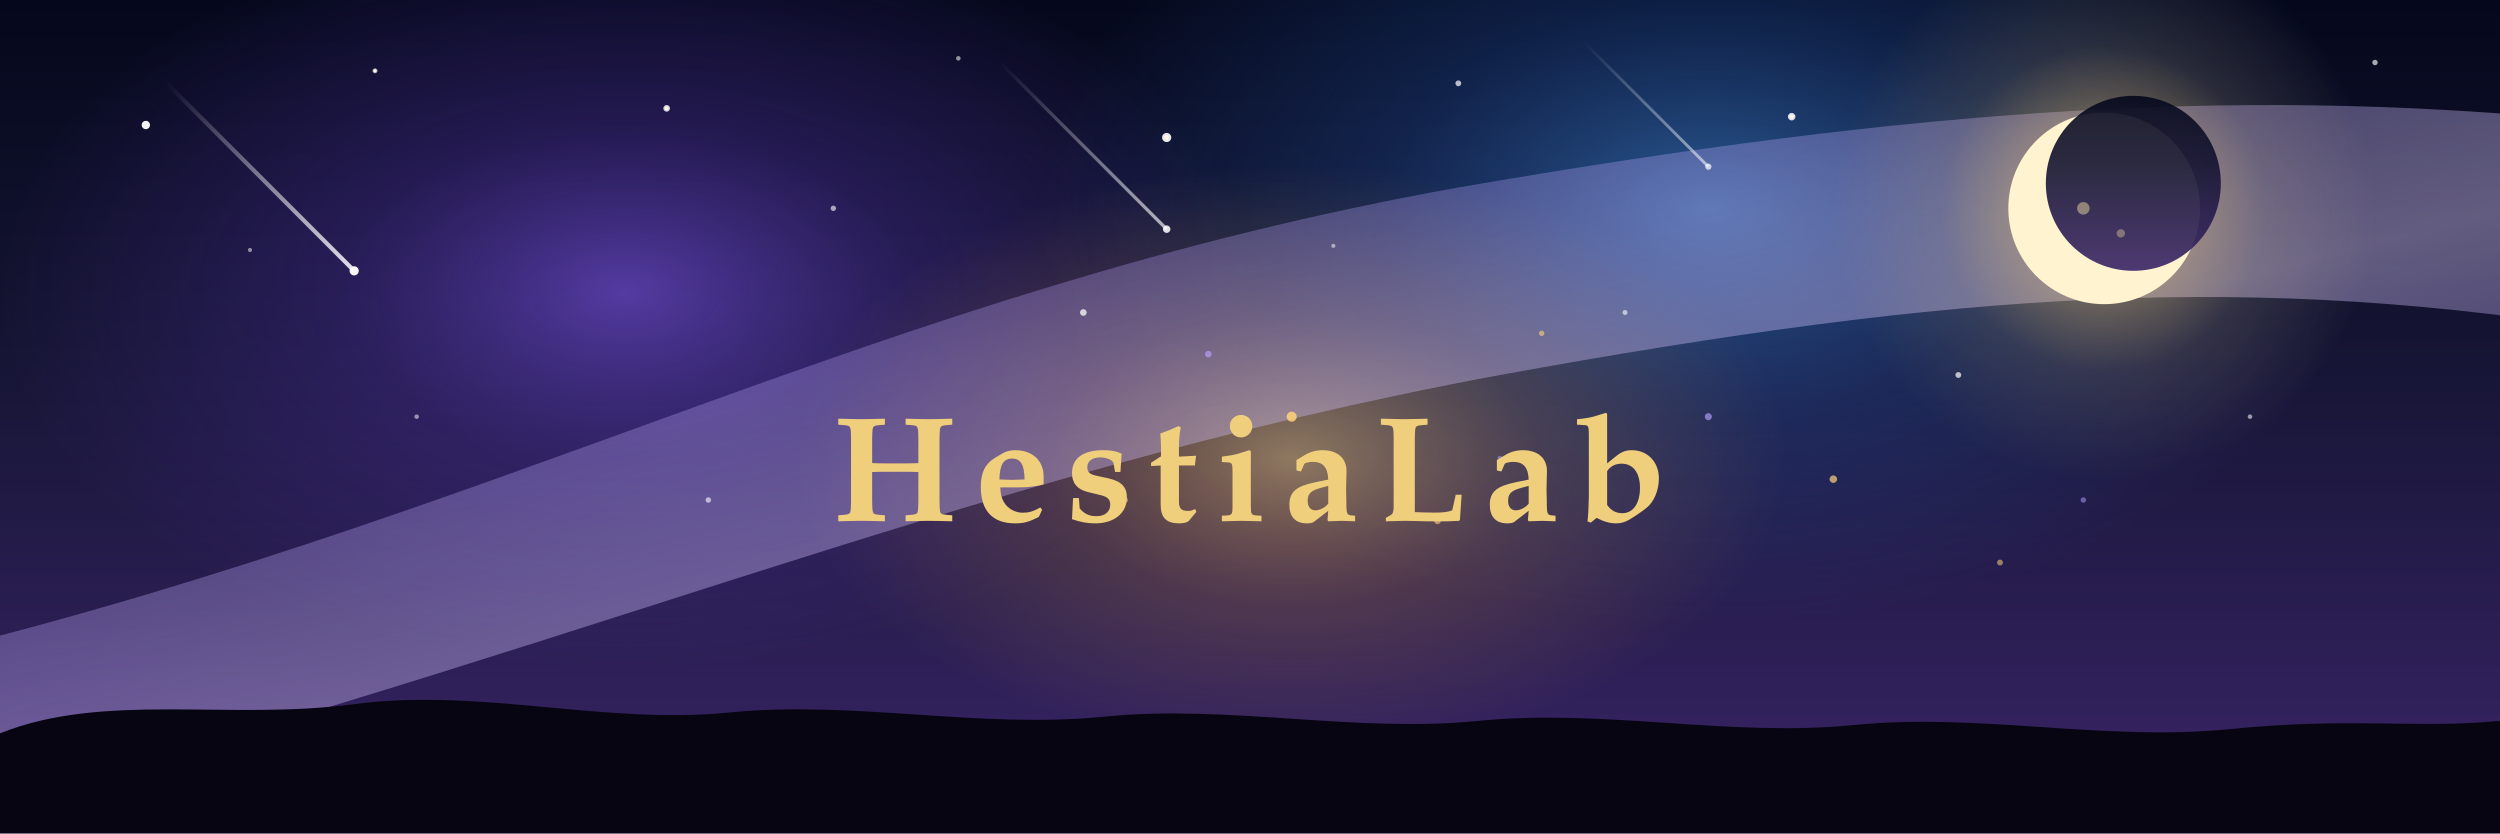
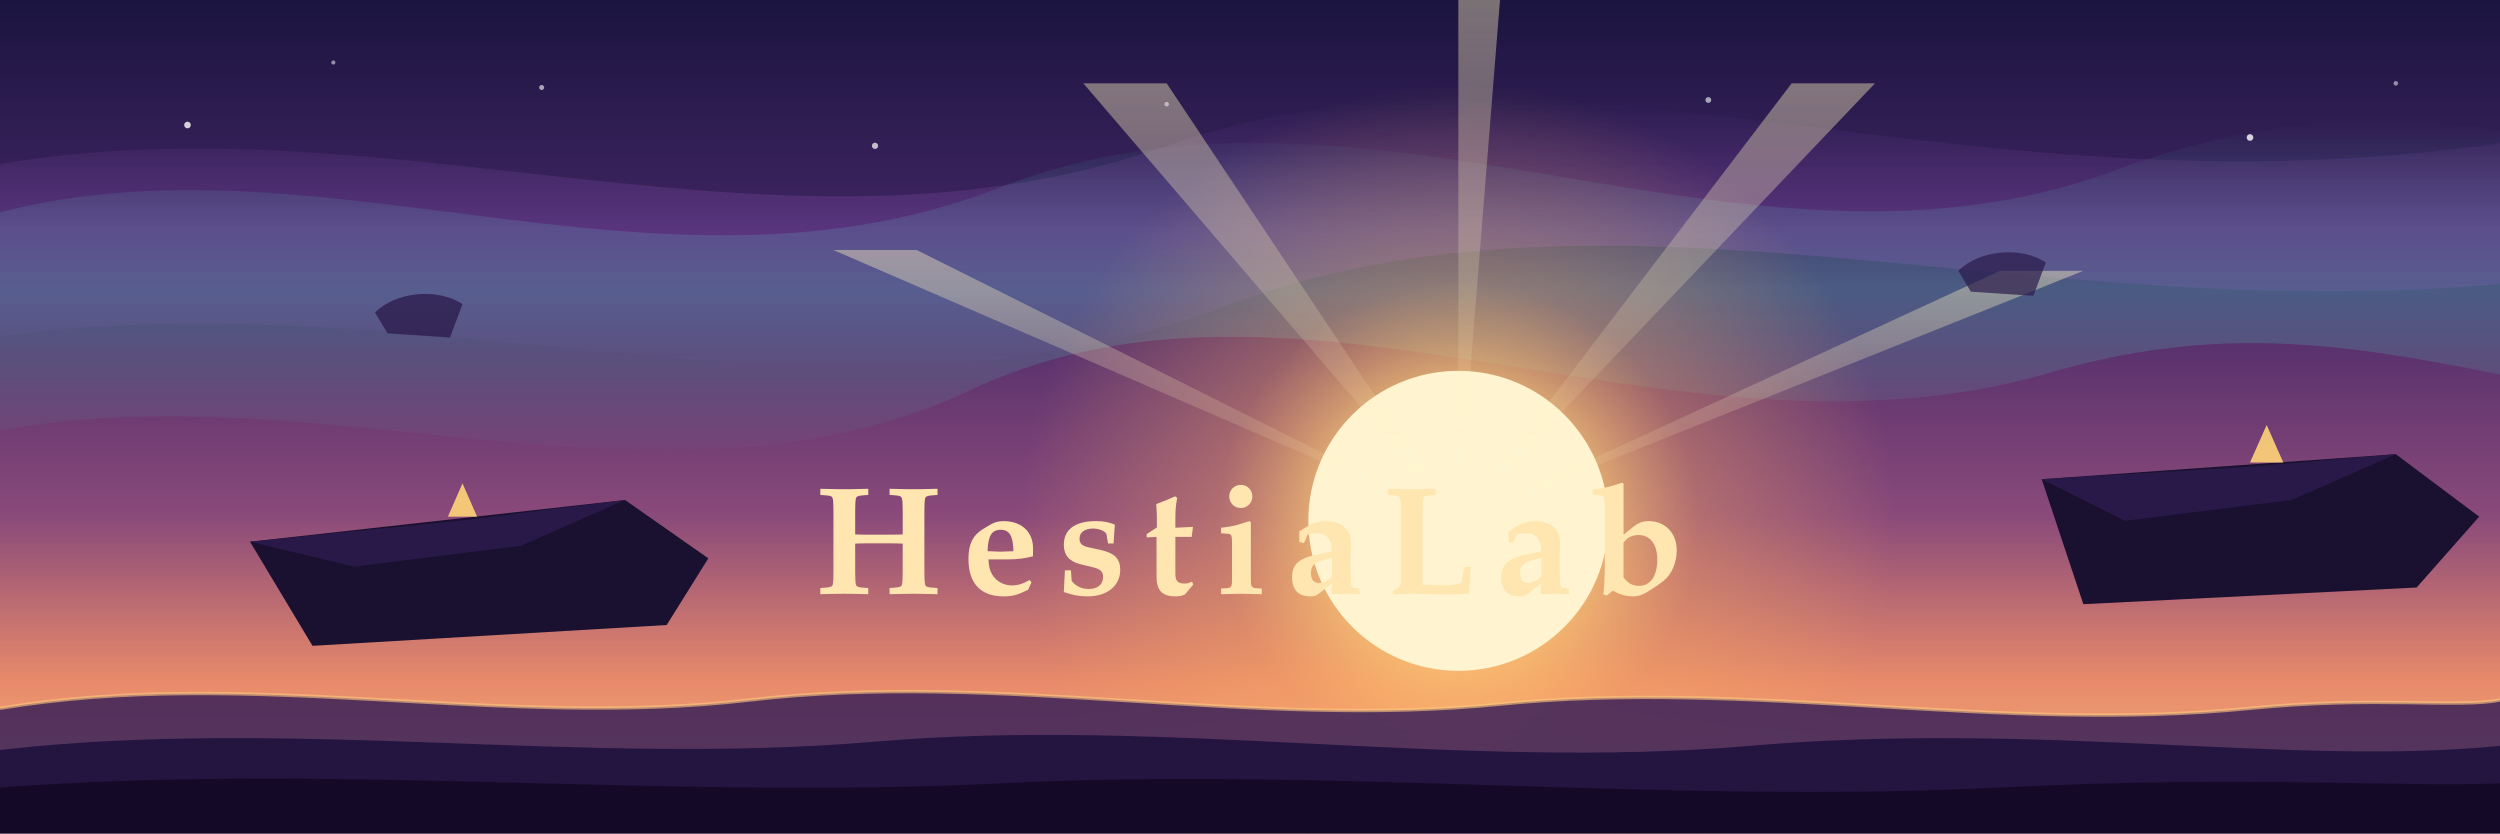
<svg xmlns="http://www.w3.org/2000/svg" width="1200" height="400" viewBox="0 0 1200 400" role="img" aria-label="HestiaLab">
  <defs>
    <linearGradient id="sky" x1="0" y1="0" x2="0" y2="1">
-       <stop offset="0%" stop-color="#05081c" />
-       <stop offset="40%" stop-color="#141432" />
-       <stop offset="75%" stop-color="#2a1e52" />
-       <stop offset="100%" stop-color="#3b2568" />
+       <stop offset="0%" stop-color="#1b1440" />
+       <stop offset="35%" stop-color="#4a2a6a" />
+       <stop offset="62%" stop-color="#8a4a7a" />
+       <stop offset="82%" stop-color="#e88a6a" />
+       <stop offset="100%" stop-color="#f5c080" />
    </linearGradient>
-     <radialGradient id="nebulaPurple" cx="0.5" cy="0.5" r="0.5">
-       <stop offset="0%" stop-color="#8a5cff" stop-opacity="0.55" />
-       <stop offset="45%" stop-color="#6a3fd0" stop-opacity="0.25" />
-       <stop offset="100%" stop-color="#6a3fd0" stop-opacity="0" />
+     <linearGradient id="auroraGreen" x1="0" y1="0" x2="0" y2="1">
+       <stop offset="0%" stop-color="#4fe0c8" stop-opacity="0" />
+       <stop offset="50%" stop-color="#4fe0c8" stop-opacity="0.5" />
+       <stop offset="100%" stop-color="#4fe0c8" stop-opacity="0" />
+     </linearGradient>
+     <linearGradient id="auroraPurple" x1="0" y1="0" x2="0" y2="1">
+       <stop offset="0%" stop-color="#b06ae0" stop-opacity="0" />
+       <stop offset="50%" stop-color="#b06ae0" stop-opacity="0.45" />
+       <stop offset="100%" stop-color="#b06ae0" stop-opacity="0" />
+     </linearGradient>
+     <radialGradient id="sun" cx="0.5" cy="0.5" r="0.5">
+       <stop offset="0%" stop-color="#fff8e0" stop-opacity="1" />
+       <stop offset="25%" stop-color="#ffd478" stop-opacity="0.9" />
+       <stop offset="55%" stop-color="#ffb060" stop-opacity="0.35" />
+       <stop offset="100%" stop-color="#ffb060" stop-opacity="0" />
    </radialGradient>
-     <radialGradient id="nebulaBlue" cx="0.5" cy="0.5" r="0.5">
-       <stop offset="0%" stop-color="#4aa8ff" stop-opacity="0.5" />
-       <stop offset="50%" stop-color="#2a6fd0" stop-opacity="0.22" />
-       <stop offset="100%" stop-color="#2a6fd0" stop-opacity="0" />
-     </radialGradient>
-     <radialGradient id="nebulaGold" cx="0.5" cy="0.5" r="0.5">
-       <stop offset="0%" stop-color="#ffd478" stop-opacity="0.5" />
-       <stop offset="50%" stop-color="#e8a04b" stop-opacity="0.2" />
-       <stop offset="100%" stop-color="#e8a04b" stop-opacity="0" />
-     </radialGradient>
-     <linearGradient id="milkyway" x1="0" y1="0" x2="1" y2="1">
-       <stop offset="0%" stop-color="#b8a0ff" stop-opacity="0" />
-       <stop offset="30%" stop-color="#b8a0ff" stop-opacity="0.28" />
-       <stop offset="55%" stop-color="#e0d0ff" stop-opacity="0.4" />
-       <stop offset="75%" stop-color="#b8a0ff" stop-opacity="0.25" />
-       <stop offset="100%" stop-color="#b8a0ff" stop-opacity="0" />
-     </linearGradient>
-     <radialGradient id="moonGlow" cx="0.5" cy="0.5" r="0.5">
-       <stop offset="0%" stop-color="#fff6d8" stop-opacity="0.95" />
-       <stop offset="30%" stop-color="#ffd478" stop-opacity="0.4" />
-       <stop offset="60%" stop-color="#ffd478" stop-opacity="0.12" />
-       <stop offset="100%" stop-color="#ffd478" stop-opacity="0" />
-     </radialGradient>
-     <linearGradient id="shootingStar" x1="0" y1="0" x2="1" y2="0">
-       <stop offset="0%" stop-color="#ffffff" stop-opacity="0" />
-       <stop offset="100%" stop-color="#ffffff" stop-opacity="0.95" />
+     <linearGradient id="ray" x1="0" y1="0" x2="0" y2="1">
+       <stop offset="0%" stop-color="#fff2c0" stop-opacity="0.7" />
+       <stop offset="100%" stop-color="#fff2c0" stop-opacity="0" />
    </linearGradient>
  </defs>
  <rect width="1200" height="400" fill="url(#sky)" />
-   <ellipse cx="300" cy="140" rx="300" ry="180" fill="url(#nebulaPurple)" />
-   <ellipse cx="820" cy="100" rx="320" ry="200" fill="url(#nebulaBlue)" />
-   <ellipse cx="620" cy="220" rx="240" ry="140" fill="url(#nebulaGold)" />
-   <path d="M -60 320 C 240 250, 420 140, 700 90 C 920 52, 1080 40, 1260 60 L 1260 160 C 1080 130, 940 140, 720 180 C 460 228, 260 320, -60 400 Z" fill="url(#milkyway)" />
-   <circle cx="1010" cy="100" r="130" fill="url(#moonGlow)" />
-   <circle cx="1010" cy="100" r="46" fill="#fff4cf" />
-   <circle cx="1024" cy="88" r="42" fill="url(#sky)" opacity="0.9" />
-   <circle cx="1000" cy="100" r="3" fill="#e8d8a0" opacity="0.5" />
-   <circle cx="1018" cy="112" r="2" fill="#e8d8a0" opacity="0.4" />
-   <g fill="#ffffff">
-     <circle cx="70" cy="60" r="2.0" opacity="0.95" />
-     <circle cx="180" cy="34" r="1.2" opacity="0.6" />
-     <circle cx="320" cy="52" r="1.6" opacity="0.8" />
-     <circle cx="460" cy="28" r="1.1" opacity="0.55" />
-     <circle cx="560" cy="66" r="2.2" opacity="0.9" />
-     <circle cx="700" cy="40" r="1.4" opacity="0.7" />
-     <circle cx="860" cy="56" r="1.8" opacity="0.85" />
-     <circle cx="1140" cy="30" r="1.3" opacity="0.65" />
-     <circle cx="120" cy="120" r="1.0" opacity="0.5" />
-     <circle cx="400" cy="100" r="1.3" opacity="0.6" />
-     <circle cx="640" cy="118" r="1.0" opacity="0.5" />
-     <circle cx="940" cy="180" r="1.4" opacity="0.7" />
-     <circle cx="1080" cy="200" r="1.1" opacity="0.55" />
-     <circle cx="520" cy="150" r="1.6" opacity="0.75" />
-     <circle cx="780" cy="150" r="1.2" opacity="0.6" />
-     <circle cx="200" cy="200" r="1.1" opacity="0.5" />
-     <circle cx="340" cy="240" r="1.3" opacity="0.6" />
-   </g>
-   <g fill="#fff8e8">
-     <circle cx="560" cy="66" r="1.2" />
-     <circle cx="320" cy="52" r="1.0" />
-     <circle cx="860" cy="56" r="1.0" />
-     <circle cx="180" cy="34" r="0.8" />
+   <path d="M -50 120 C 120 40, 300 160, 480 90 C 660 20, 840 150, 1020 80 C 1120 45, 1180 60, 1250 70 L 1250 190 C 1150 170, 1080 150, 980 180 C 800 230, 620 110, 460 190 C 300 260, 120 160, -50 220 Z" fill="url(#auroraGreen)" opacity="0.55" />
+   <path d="M -50 90 C 160 30, 360 140, 560 70 C 760 0, 960 120, 1250 60 L 1250 130 C 1000 170, 780 70, 580 150 C 380 220, 180 120, -50 170 Z" fill="url(#auroraPurple)" opacity="0.5" />
+   <circle cx="700" cy="250" r="210" fill="url(#sun)" />
+   <circle cx="700" cy="250" r="72" fill="#fff4cf" />
+   <g opacity="0.6">
+     <polygon points="700,250 520,40 560,40" fill="url(#ray)" />
+     <polygon points="700,250 860,40 900,40" fill="url(#ray)" />
+     <polygon points="700,250 400,120 440,120" fill="url(#ray)" />
+     <polygon points="700,250 960,130 1000,130" fill="url(#ray)" />
+     <polygon points="700,250 700,0 720,0" fill="url(#ray)" />
  </g>
  <g>
-     <line x1="80" y1="40" x2="170" y2="130" stroke="url(#shootingStar)" stroke-width="2" opacity="0.9" />
-     <circle cx="170" cy="130" r="2.2" fill="#ffffff" opacity="0.95" />
-     <line x1="480" y1="30" x2="560" y2="110" stroke="url(#shootingStar)" stroke-width="1.6" opacity="0.7" />
-     <circle cx="560" cy="110" r="1.8" fill="#ffffff" opacity="0.85" />
-     <line x1="760" y1="20" x2="820" y2="80" stroke="url(#shootingStar)" stroke-width="1.4" opacity="0.6" />
-     <circle cx="820" cy="80" r="1.5" fill="#ffffff" opacity="0.7" />
+     <path d="M 180 150 C 190 140, 210 138, 222 146 L 216 162 L 186 160 Z" fill="#2a1a4a" opacity="0.75" />
+     <path d="M 940 130 C 950 120, 970 118, 982 126 L 976 142 L 946 140 Z" fill="#2a1a4a" opacity="0.7" />
+     <path d="M 120 260 L 300 240 L 340 268 L 320 300 L 150 310 Z" fill="#1a1030" />
+     <path d="M 120 260 L 220 250 L 300 240 L 250 262 L 170 272 Z" fill="#2a1a4a" opacity="0.9" />
+     <path d="M 980 230 L 1150 218 L 1190 248 L 1160 282 L 1000 290 Z" fill="#1a1030" />
+     <path d="M 980 230 L 1080 224 L 1150 218 L 1100 240 L 1020 250 Z" fill="#2a1a4a" opacity="0.9" />
  </g>
  <g fill="#ffd478">
-     <circle cx="620" cy="200" r="2.4" opacity="0.85" />
-     <circle cx="690" cy="250" r="1.6" opacity="0.6" />
-     <circle cx="540" cy="240" r="1.4" opacity="0.55" />
-     <circle cx="880" cy="230" r="1.8" opacity="0.7" />
-     <circle cx="960" cy="270" r="1.4" opacity="0.55" />
-     <circle cx="740" cy="160" r="1.3" opacity="0.6" />
+     <polygon points="215,248 222,232 229,248" opacity="0.9" />
+     <polygon points="1080,222 1088,204 1096,222" opacity="0.9" />
  </g>
-   <g fill="#b8a0ff">
-     <circle cx="580" cy="170" r="1.6" opacity="0.65" />
-     <circle cx="720" cy="220" r="1.2" opacity="0.5" />
-     <circle cx="820" cy="200" r="1.7" opacity="0.65" />
-     <circle cx="1000" cy="240" r="1.3" opacity="0.5" />
+   <g fill="#ffffff">
+     <circle cx="90" cy="60" r="1.6" opacity="0.8" />
+     <circle cx="260" cy="42" r="1.2" opacity="0.6" />
+     <circle cx="420" cy="70" r="1.5" opacity="0.7" />
+     <circle cx="560" cy="50" r="1.1" opacity="0.5" />
+     <circle cx="820" cy="48" r="1.4" opacity="0.6" />
+     <circle cx="1080" cy="66" r="1.6" opacity="0.8" />
+     <circle cx="1150" cy="40" r="1.1" opacity="0.5" />
+     <circle cx="160" cy="30" r="1.0" opacity="0.5" />
  </g>
-   <g fill="#070512">
-     <path d="M 0 400 L 0 352              C 50 332, 110 346, 170 338              C 230 330, 290 348, 350 342              C 410 336, 470 350, 530 344              C 590 338, 650 352, 710 346              C 770 340, 830 354, 890 348              C 950 342, 1010 356, 1070 350              C 1130 344, 1160 350, 1200 346              L 1200 400 Z" />
+   <g>
+     <path d="M 0 340 C 120 320, 240 350, 360 336 C 480 322, 600 350, 720 338 C 840 326, 960 352, 1080 340 C 1140 334, 1180 340, 1200 336 L 1200 400 L 0 400 Z" fill="#3a2058" opacity="0.85" />
+     <path d="M 0 360 C 140 344, 280 368, 420 356 C 560 344, 700 370, 840 358 C 980 346, 1100 368, 1200 358 L 1200 400 L 0 400 Z" fill="#241440" />
+     <path d="M 0 378 C 160 366, 320 384, 480 376 C 640 368, 800 386, 960 378 C 1080 372, 1150 378, 1200 376 L 1200 400 L 0 400 Z" fill="#140a28" />
  </g>
-   <text x="600" y="250" text-anchor="middle" font-family="Georgia, 'Palatino Linotype', serif" font-size="72" letter-spacing="8" fill="#f0cf7c" font-weight="bold">HestiaLab</text>
+   <path d="M 0 340 C 120 320, 240 350, 360 336 C 480 322, 600 350, 720 338 C 840 326, 960 352, 1080 340 C 1140 334, 1180 340, 1200 336" fill="none" stroke="#ffc880" stroke-width="1.6" opacity="0.6" />
+   <text x="600" y="285" text-anchor="middle" font-family="Georgia, 'Palatino Linotype', serif" font-size="74" letter-spacing="9" fill="#ffe6b0" font-weight="bold">HestiaLab</text>
</svg>
